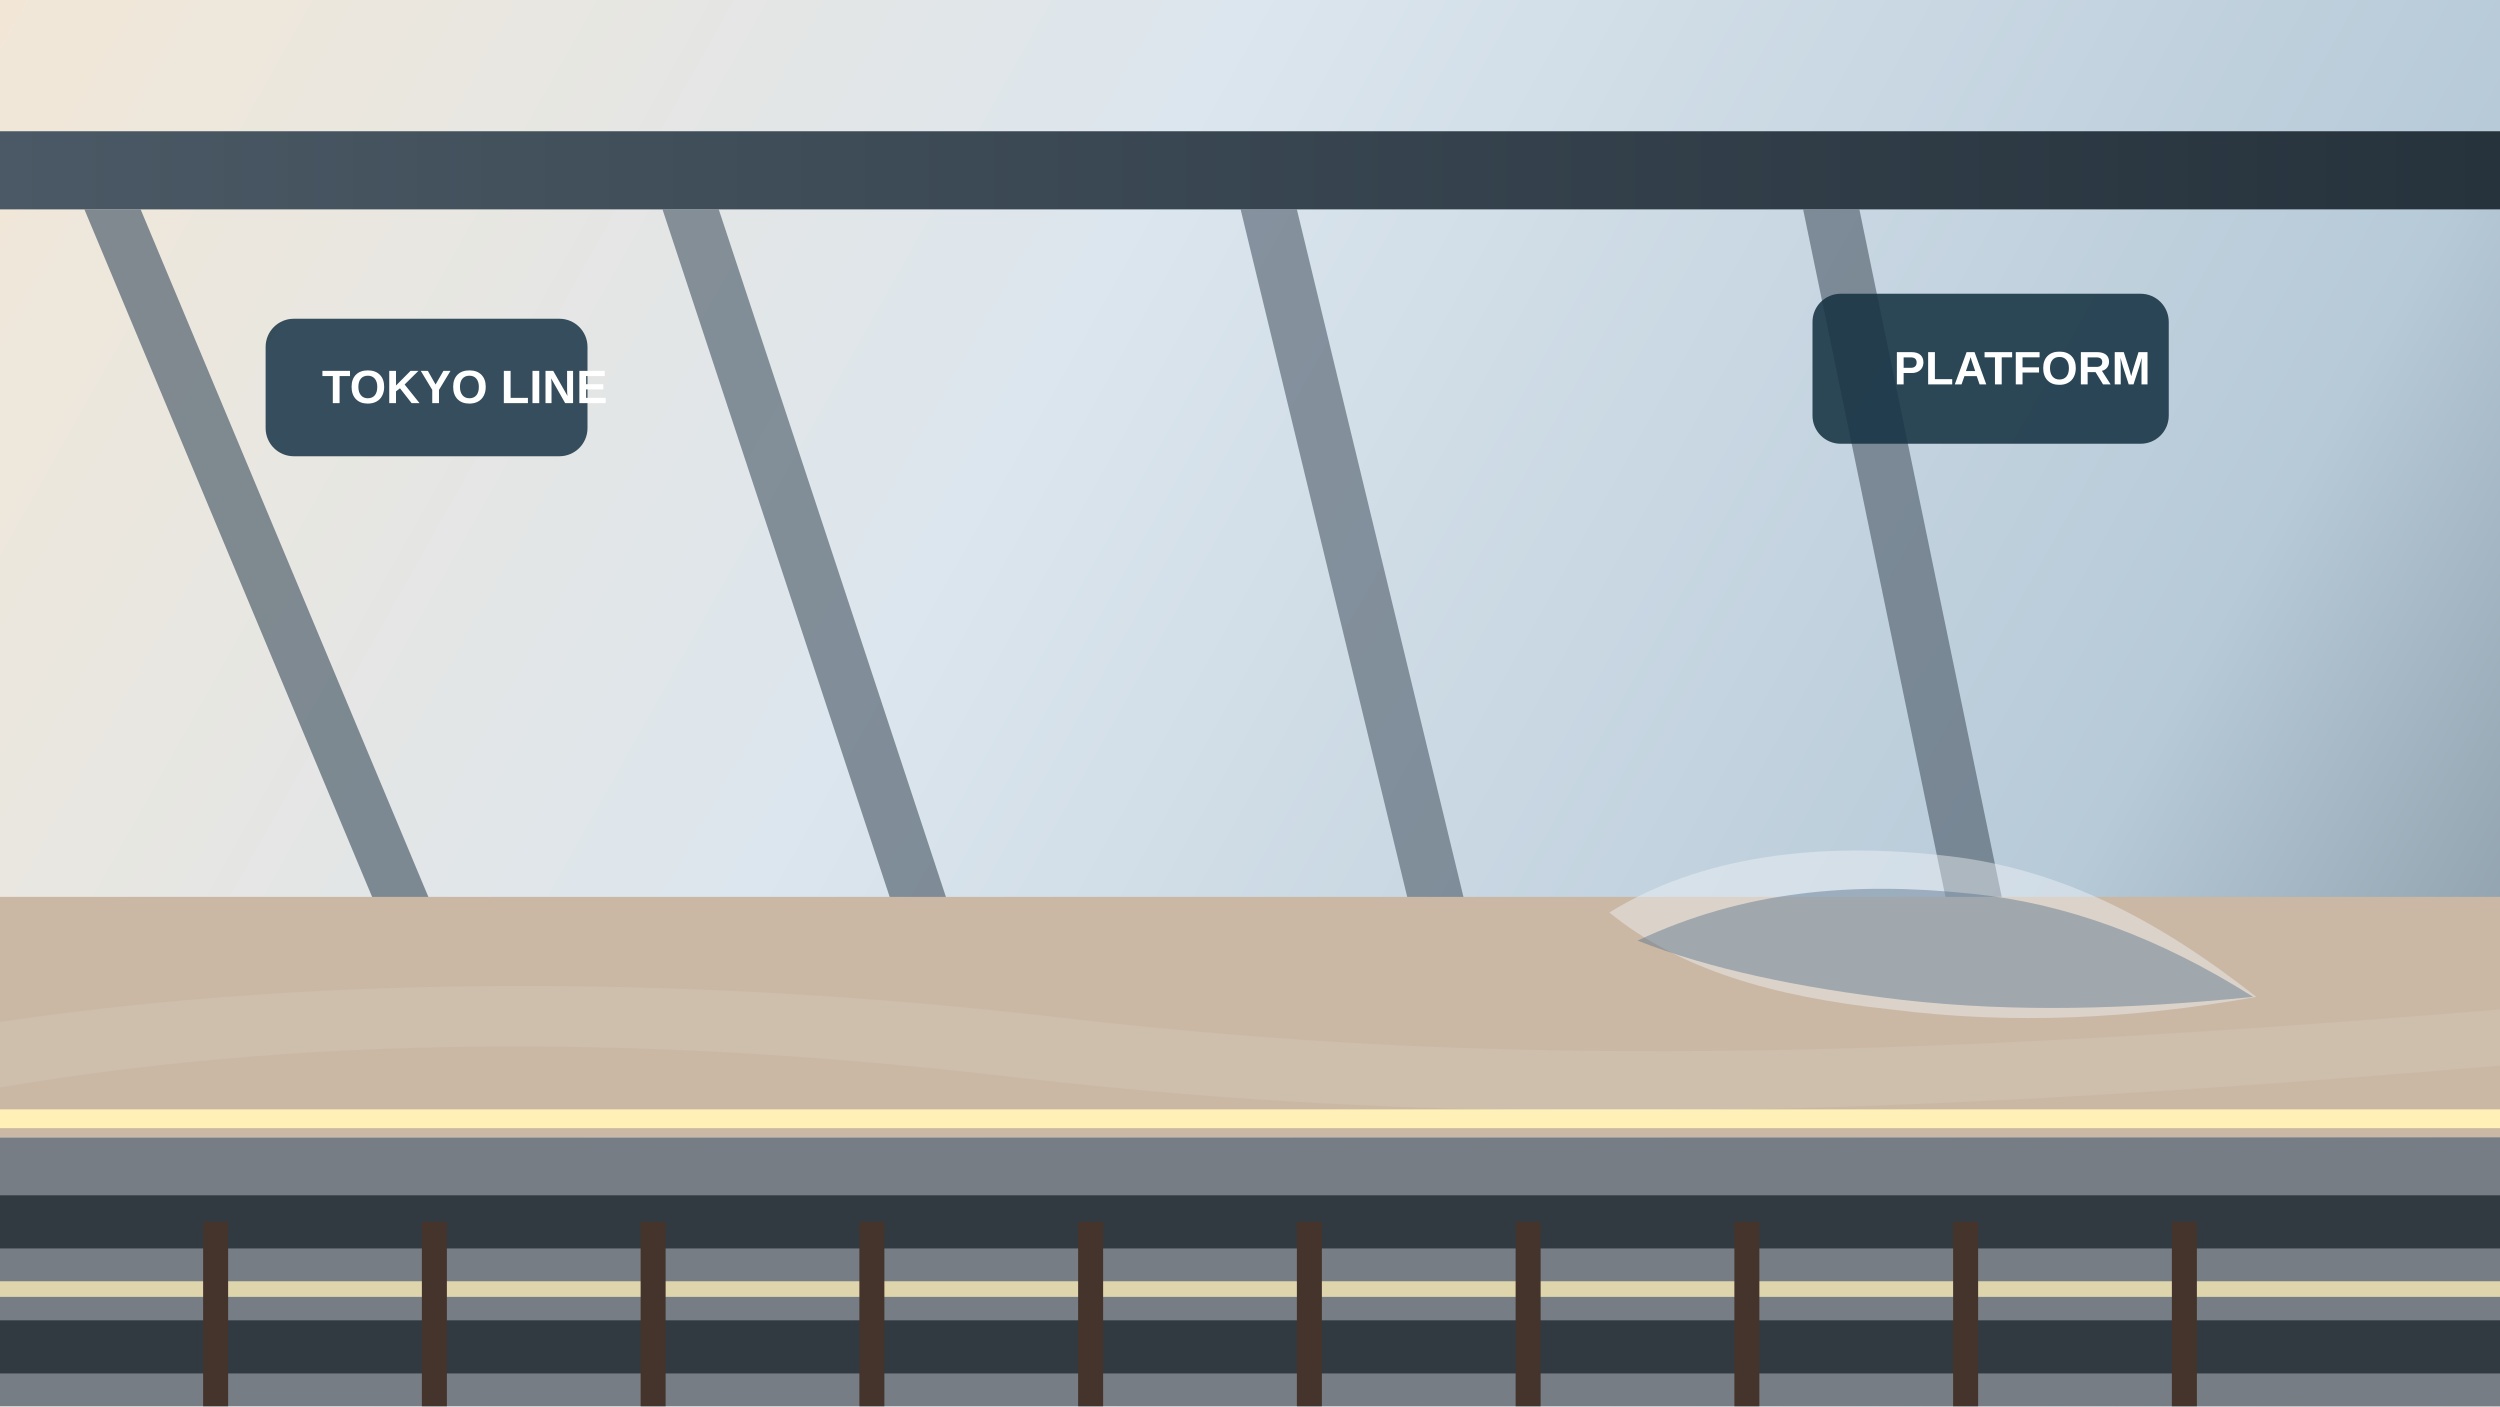
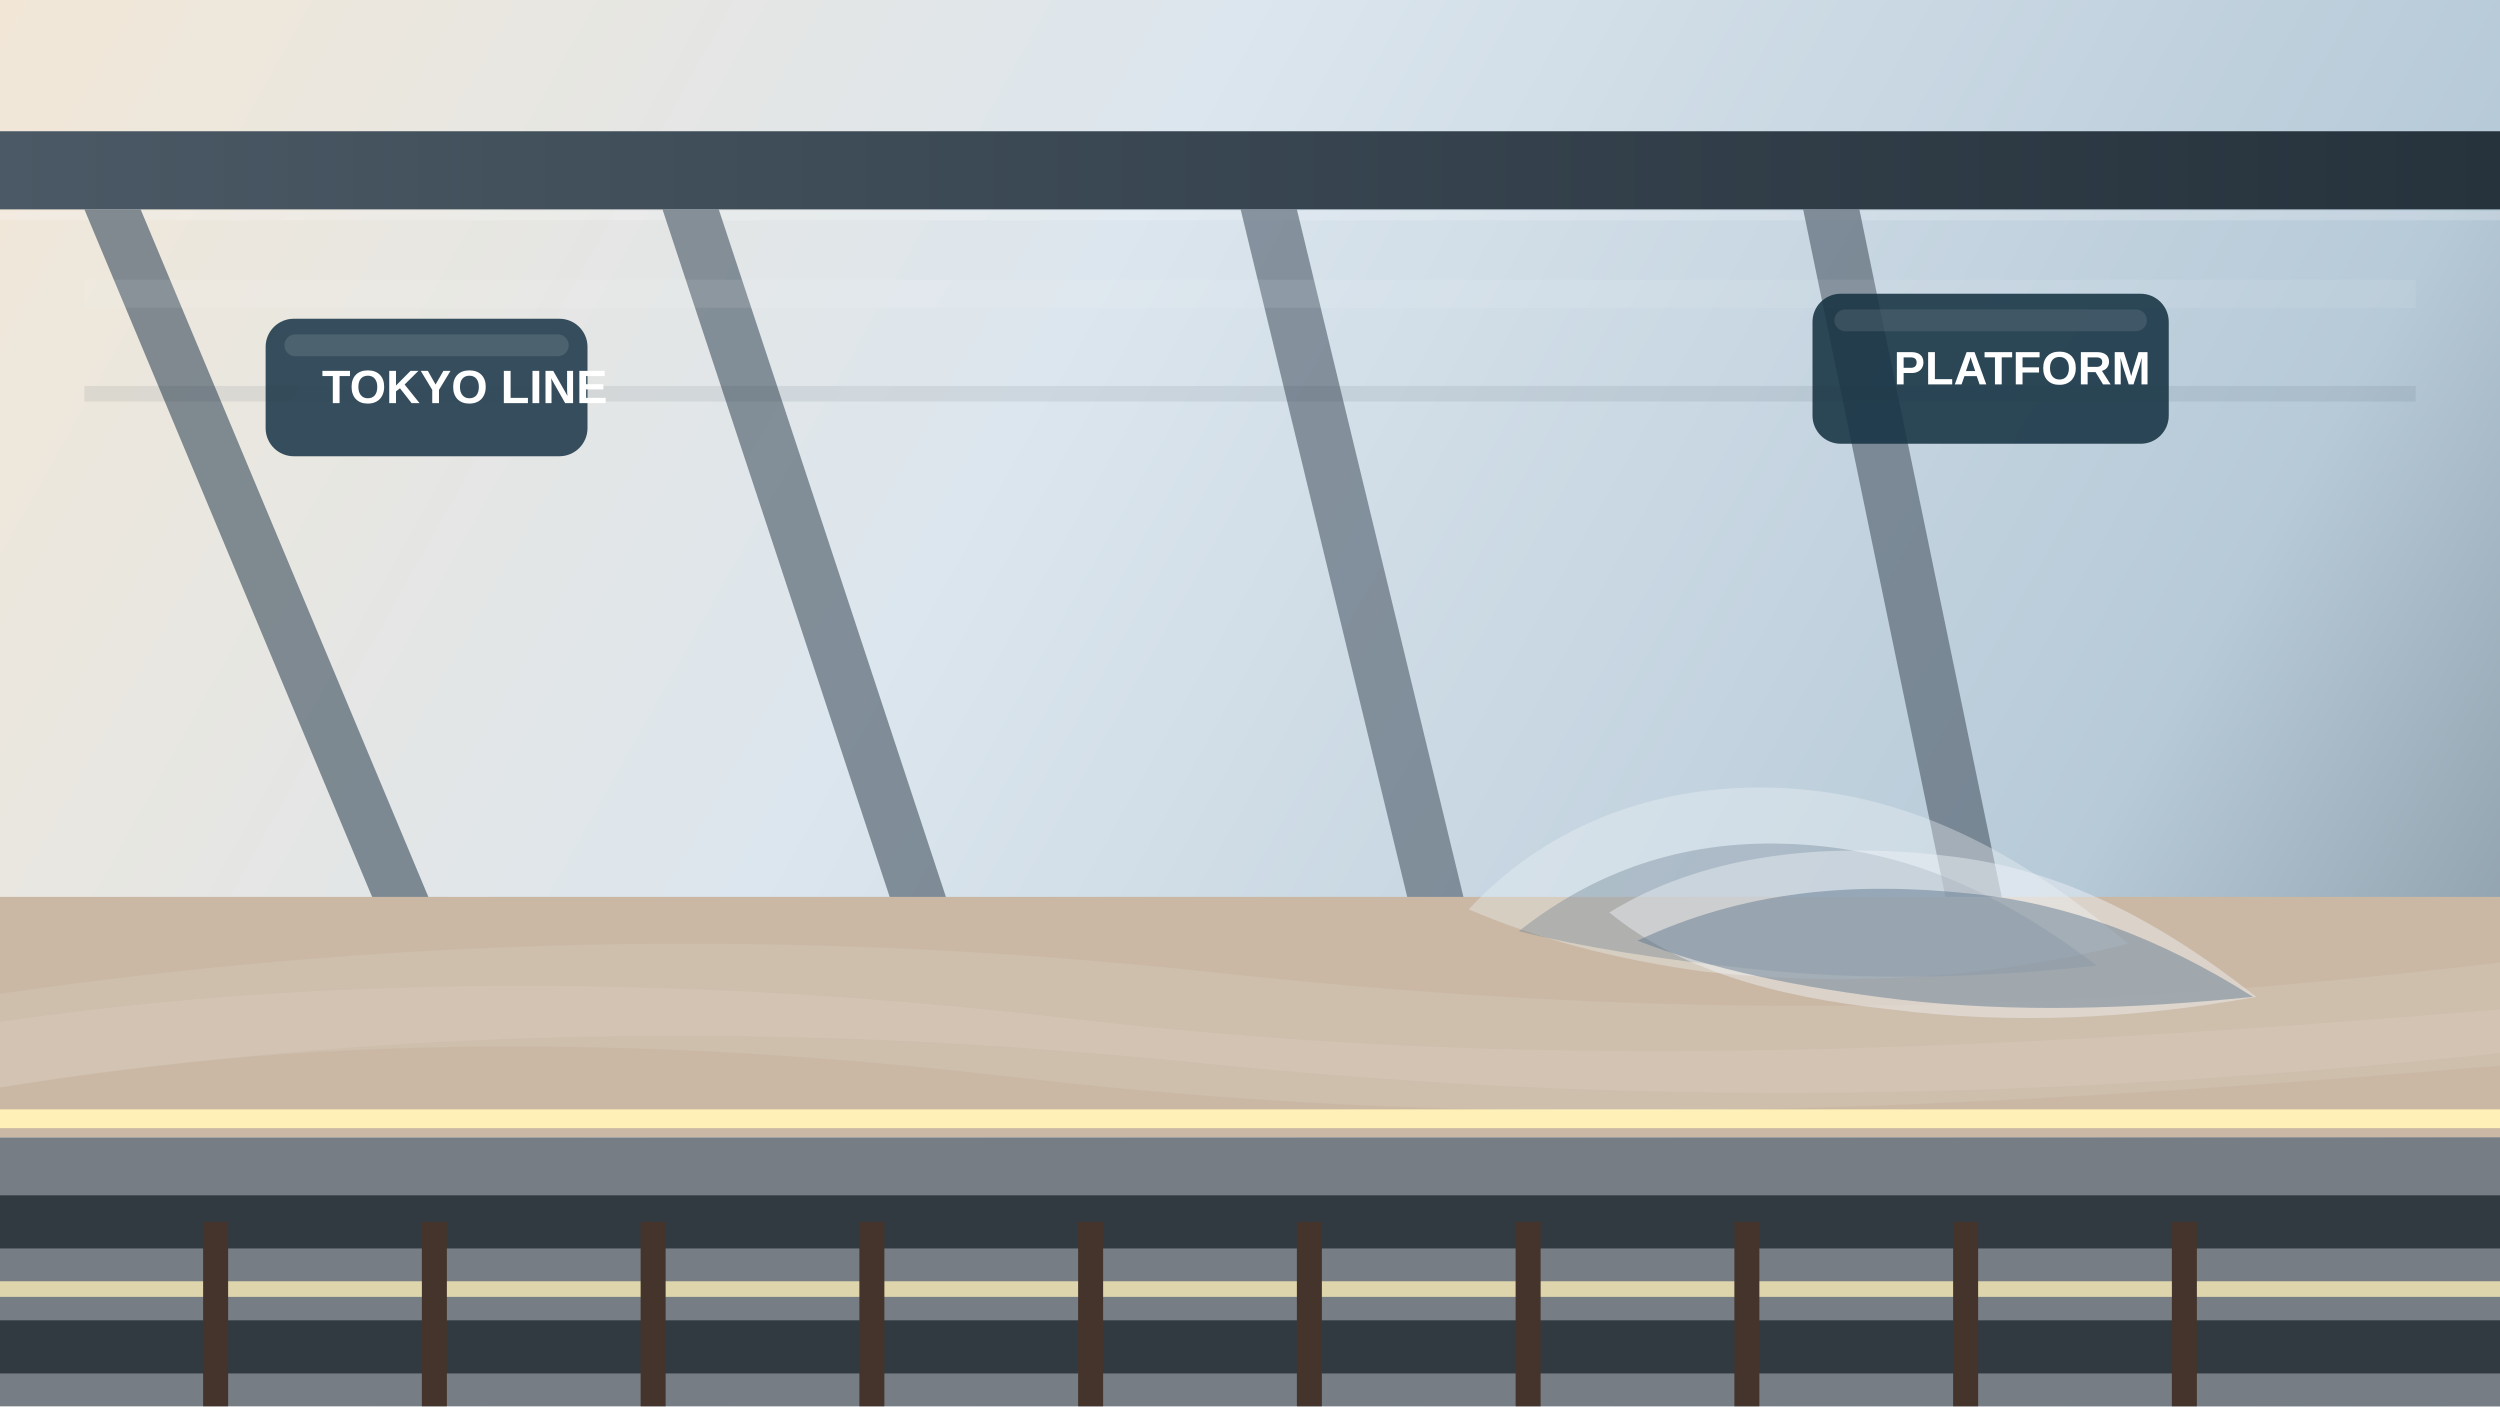
<svg xmlns="http://www.w3.org/2000/svg" width="1600" height="900" viewBox="0 0 1600 900" fill="none">
  <defs>
    <linearGradient id="station-bg" x1="0" y1="0" x2="1600" y2="900" gradientUnits="userSpaceOnUse">
      <stop stop-color="#f2e7d7" />
      <stop offset="0.38" stop-color="#dce6ee" />
      <stop offset="0.78" stop-color="#b7cad8" />
      <stop offset="1" stop-color="#7d8d98" />
    </linearGradient>
    <linearGradient id="roof" x1="0" y1="0" x2="1600" y2="0" gradientUnits="userSpaceOnUse">
      <stop stop-color="#4a5965" />
      <stop offset="1" stop-color="#26323c" />
    </linearGradient>
  </defs>
  <rect width="1600" height="900" fill="url(#station-bg)" />
  <path d="M0 84H1600V134H0V84Z" fill="url(#roof)" />
+   <path d="M0 138H1600" stroke="#ffffff" stroke-opacity="0.18" stroke-width="6" />
  <path d="M90 134L280 588H244L54 134H90Z" fill="#5a6875" fill-opacity="0.74" />
  <path d="M460 134L610 588H574L424 134H460Z" fill="#5a6875" fill-opacity="0.7" />
  <path d="M830 134L940 588H904L794 134H830Z" fill="#5a6875" fill-opacity="0.66" />
  <path d="M1190 134L1284 588H1248L1154 134H1190Z" fill="#5a6875" fill-opacity="0.68" />
+   <path d="M54 188H1546" stroke="#ffffff" stroke-opacity="0.08" stroke-width="18" />
+   <path d="M54 252H1546" stroke="#1d2a35" stroke-opacity="0.08" stroke-width="10" />
  <rect x="0" y="574" width="1600" height="154" fill="#cab8a5" />
  <rect x="0" y="728" width="1600" height="172" fill="#767d84" />
  <rect x="0" y="710" width="1600" height="12" fill="#fff0b8" />
  <rect x="0" y="820" width="1600" height="10" fill="#fff0b8" fill-opacity="0.76" />
+   <path d="M0 636C276 596 530 596 774 622C1032 650 1280 654 1600 616V674C1272 708 1020 706 764 680C524 656 270 654 0 696V636Z" fill="#ffffff" fill-opacity="0.08" />
  <path d="M0 782H1600" stroke="#313941" stroke-width="34" />
  <path d="M0 862H1600" stroke="#313941" stroke-width="34" />
  <path d="M138 782V900M278 782V900M418 782V900M558 782V900M698 782V900M838 782V900M978 782V900M1118 782V900M1258 782V900M1398 782V900" stroke="#44342b" stroke-width="16" />
  <rect x="170" y="204" width="206" height="88" rx="18" fill="#264050" opacity="0.92" />
  <rect x="1160" y="188" width="228" height="96" rx="18" fill="#173343" opacity="0.88" />
+   <rect x="182" y="214" width="182" height="14" rx="7" fill="#ffffff" fill-opacity="0.12" />
+   <rect x="1174" y="198" width="200" height="14" rx="7" fill="#ffffff" fill-opacity="0.1" />
  <text x="206" y="258" fill="#ffffff" font-size="30" font-weight="700" font-family="Segoe UI, Arial, sans-serif">TOKYO LINE</text>
  <text x="1212" y="246" fill="#ffffff" font-size="30" font-weight="700" font-family="Segoe UI, Arial, sans-serif">PLATFORM</text>
+   <path d="M940 582C986 532 1052 504 1126 504C1210 504 1284 538 1362 604C1274 626 1184 632 1092 622C1032 614 982 600 940 582Z" fill="#eef4f8" fill-opacity="0.36" />
+   <path d="M972 596C1020 558 1076 538 1142 540C1214 542 1276 568 1342 618C1268 626 1194 628 1120 620C1062 614 1012 606 972 596Z" fill="#64798b" fill-opacity="0.34" />
  <path d="M1030 584C1088 548 1164 538 1248 548C1316 556 1378 586 1444 638C1366 652 1288 656 1210 646C1134 638 1074 620 1030 584Z" fill="#f0f4f8" fill-opacity="0.44" />
  <path d="M1048 602C1116 570 1186 564 1262 572C1322 578 1382 600 1442 638C1362 646 1290 648 1218 640C1150 632 1094 620 1048 602Z" fill="#557089" fill-opacity="0.44" />
  <path d="M0 654C216 622 454 626 668 650C922 680 1164 682 1600 646V682C1172 718 918 720 654 690C434 664 212 660 0 696V654Z" fill="#ffffff" fill-opacity="0.08" />
</svg>
